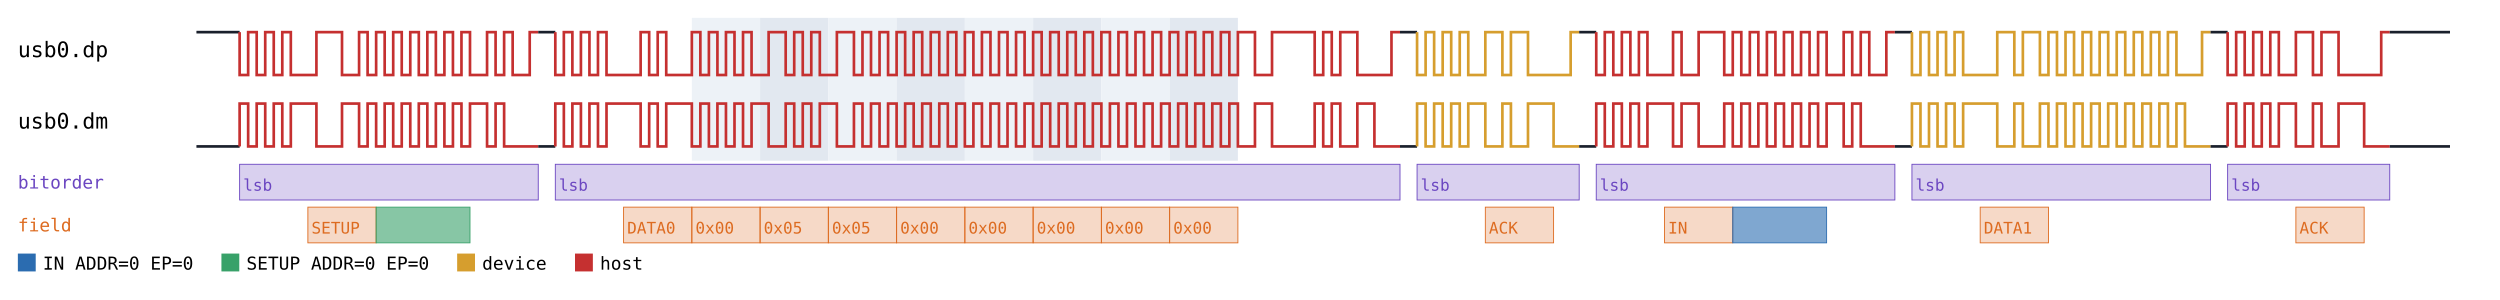
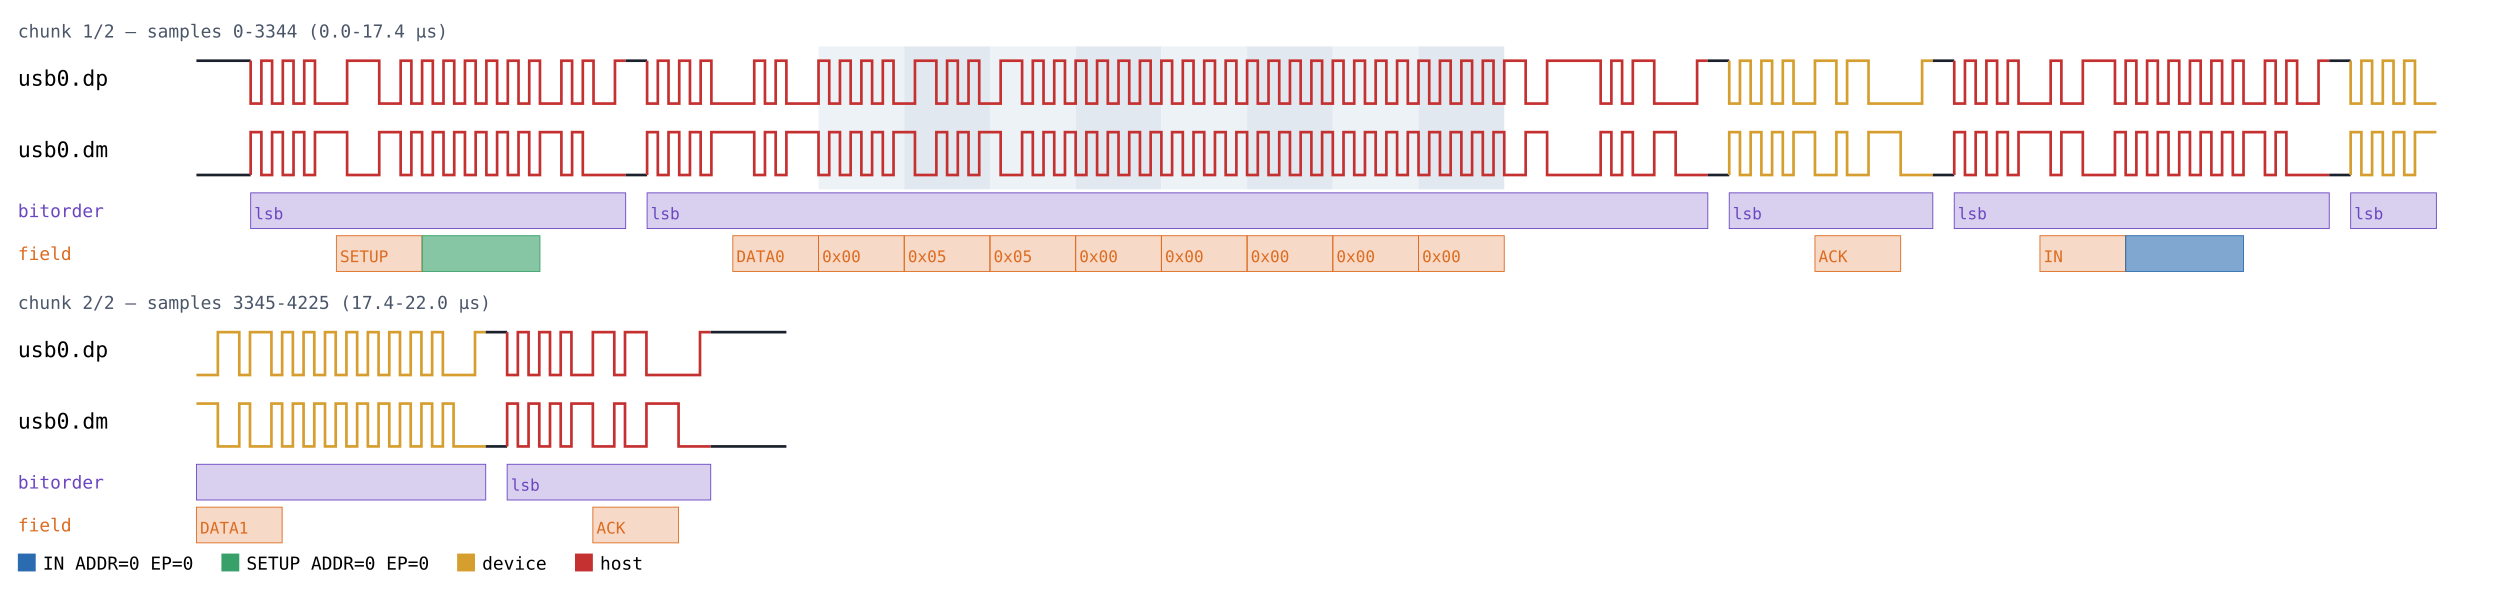
- <svg xmlns="http://www.w3.org/2000/svg" baseProfile="full" height="168" version="1.1" width="1400">
+ <svg xmlns="http://www.w3.org/2000/svg" baseProfile="full" height="336" version="1.1" width="1400">
  <defs />
-   <rect fill="white" height="168" width="1400" x="0" y="0" />
-   <rect fill="#edf2f7" height="80" width="38.224" x="387.425" y="10" />
-   <rect fill="#e2e8f0" height="80" width="38.224" x="425.649" y="10" />
-   <rect fill="#edf2f7" height="80" width="38.224" x="463.874" y="10" />
-   <rect fill="#e2e8f0" height="80" width="38.224" x="502.098" y="10" />
-   <rect fill="#edf2f7" height="80" width="38.224" x="540.322" y="10" />
-   <rect fill="#e2e8f0" height="80" width="38.224" x="578.547" y="10" />
-   <rect fill="#edf2f7" height="80" width="38.224" x="616.771" y="10" />
-   <rect fill="#e2e8f0" height="80" width="38.224" x="654.995" y="10" />
-   <text font-family="monospace" font-size="12px" x="10" y="32.0">usb0.dp</text>
-   <polyline fill="none" points="110.0,18.0 110.0,18.0 134.189,18.0 134.189,18.0" stroke="#1a202c" stroke-width="1.5" />
-   <polyline fill="none" points="134.189,18.0 134.189,42.0 138.967,42.0 138.967,18.0 143.745,18.0 143.745,42.0 148.523,42.0 148.523,18.0 153.301,18.0 153.301,42.0 158.079,42.0 158.079,18.0 162.857,18.0 162.857,42.0 177.191,42.0 177.191,18.0 191.525,18.0 191.525,42.0 201.081,42.0 201.081,18.0 205.859,18.0 205.859,42.0 210.637,42.0 210.637,18.0 215.416,18.0 215.416,42.0 220.194,42.0 220.194,18.0 224.972,18.0 224.972,42.0 229.75,42.0 229.75,18.0 234.528,18.0 234.528,42.0 239.306,42.0 239.306,18.0 244.084,18.0 244.084,42.0 248.862,42.0 248.862,18.0 253.64,18.0 253.64,42.0 258.418,42.0 258.418,18.0 263.196,18.0 263.196,42.0 272.752,42.0 272.752,18.0 277.53,18.0 277.53,42.0 282.308,42.0 282.308,18.0 287.086,18.0 287.086,42.0 296.642,42.0 296.642,18.0 301.42,18.0 301.42,18.0" stroke="#c53030" stroke-width="1.5" />
-   <polyline fill="none" points="301.42,18.0 301.42,18.0 310.976,18.0 310.976,18.0" stroke="#1a202c" stroke-width="1.5" />
-   <polyline fill="none" points="310.976,18.0 310.976,42.0 315.754,42.0 315.754,18.0 320.532,18.0 320.532,42.0 325.31,42.0 325.31,18.0 330.088,18.0 330.088,42.0 334.867,42.0 334.867,18.0 339.645,18.0 339.645,42.0 358.757,42.0 358.757,18.0 363.535,18.0 363.535,42.0 368.313,42.0 368.313,18.0 373.091,18.0 373.091,42.0 387.425,42.0 387.425,18.0 392.203,18.0 392.203,42.0 396.981,42.0 396.981,18.0 401.759,18.0 401.759,42.0 406.537,42.0 406.537,18.0 411.315,18.0 411.315,42.0 416.093,42.0 416.093,18.0 420.871,18.0 420.871,42.0 430.427,42.0 430.427,18.0 439.983,18.0 439.983,42.0 444.761,42.0 444.761,18.0 449.54,18.0 449.54,42.0 454.318,42.0 454.318,18.0 459.096,18.0 459.096,42.0 468.652,42.0 468.652,18.0 478.208,18.0 478.208,42.0 482.986,42.0 482.986,18.0 487.764,18.0 487.764,42.0 492.542,42.0 492.542,18.0 497.32,18.0 497.32,42.0 502.098,42.0 502.098,18.0 506.876,18.0 506.876,42.0 511.654,42.0 511.654,18.0 516.432,18.0 516.432,42.0 521.21,42.0 521.21,18.0 525.988,18.0 525.988,42.0 530.766,42.0 530.766,18.0 535.544,18.0 535.544,42.0 540.322,42.0 540.322,18.0 545.1,18.0 545.1,42.0 549.878,42.0 549.878,18.0 554.656,18.0 554.656,42.0 559.434,42.0 559.434,18.0 564.212,18.0 564.212,42.0 568.991,42.0 568.991,18.0 573.769,18.0 573.769,42.0 578.547,42.0 578.547,18.0 583.325,18.0 583.325,42.0 588.103,42.0 588.103,18.0 592.881,18.0 592.881,42.0 597.659,42.0 597.659,18.0 602.437,18.0 602.437,42.0 607.215,42.0 607.215,18.0 611.993,18.0 611.993,42.0 616.771,42.0 616.771,18.0 621.549,18.0 621.549,42.0 626.327,42.0 626.327,18.0 631.105,18.0 631.105,42.0 635.883,42.0 635.883,18.0 640.661,18.0 640.661,42.0 645.439,42.0 645.439,18.0 650.217,18.0 650.217,42.0 654.995,42.0 654.995,18.0 659.773,18.0 659.773,42.0 664.551,42.0 664.551,18.0 669.329,18.0 669.329,42.0 674.107,42.0 674.107,18.0 678.885,18.0 678.885,42.0 683.664,42.0 683.664,18.0 688.442,18.0 688.442,42.0 693.22,42.0 693.22,18.0 702.776,18.0 702.776,42.0 712.332,42.0 712.332,18.0 736.222,18.0 736.222,42.0 741.0,42.0 741.0,18.0 745.778,18.0 745.778,42.0 750.556,42.0 750.556,18.0 760.112,18.0 760.112,42.0 779.224,42.0 779.224,18.0 784.002,18.0 784.002,18.0" stroke="#c53030" stroke-width="1.5" />
-   <polyline fill="none" points="784.002,18.0 784.002,18.0 793.558,18.0 793.558,18.0" stroke="#1a202c" stroke-width="1.5" />
-   <polyline fill="none" points="793.558,18.0 793.558,42.0 798.336,42.0 798.336,18.0 803.115,18.0 803.115,42.0 807.893,42.0 807.893,18.0 812.671,18.0 812.671,42.0 817.449,42.0 817.449,18.0 822.227,18.0 822.227,42.0 831.783,42.0 831.783,18.0 841.339,18.0 841.339,42.0 846.117,42.0 846.117,18.0 855.673,18.0 855.673,42.0 879.563,42.0 879.563,18.0 884.341,18.0 884.341,18.0" stroke="#d69e2e" stroke-width="1.5" />
-   <polyline fill="none" points="884.341,18.0 884.341,18.0 893.897,18.0 893.897,18.0" stroke="#1a202c" stroke-width="1.5" />
-   <polyline fill="none" points="893.897,18.0 893.897,42.0 898.675,42.0 898.675,18.0 903.453,18.0 903.453,42.0 908.231,42.0 908.231,18.0 913.009,18.0 913.009,42.0 917.788,42.0 917.788,18.0 922.566,18.0 922.566,42.0 936.9,42.0 936.9,18.0 941.678,18.0 941.678,42.0 951.234,42.0 951.234,18.0 965.568,18.0 965.568,42.0 970.346,42.0 970.346,18.0 975.124,18.0 975.124,42.0 979.902,42.0 979.902,18.0 984.68,18.0 984.68,42.0 989.458,42.0 989.458,18.0 994.236,18.0 994.236,42.0 999.014,42.0 999.014,18.0 1003.792,18.0 1003.792,42.0 1008.57,42.0 1008.57,18.0 1013.348,18.0 1013.348,42.0 1018.126,42.0 1018.126,18.0 1022.904,18.0 1022.904,42.0 1032.46,42.0 1032.46,18.0 1037.239,18.0 1037.239,42.0 1042.017,42.0 1042.017,18.0 1046.795,18.0 1046.795,42.0 1056.351,42.0 1056.351,18.0 1061.129,18.0 1061.129,18.0" stroke="#c53030" stroke-width="1.5" />
-   <polyline fill="none" points="1061.129,18.0 1061.129,18.0 1070.685,18.0 1070.685,18.0" stroke="#1a202c" stroke-width="1.5" />
-   <polyline fill="none" points="1070.685,18.0 1070.685,42.0 1075.463,42.0 1075.463,18.0 1080.241,18.0 1080.241,42.0 1085.019,42.0 1085.019,18.0 1089.797,18.0 1089.797,42.0 1094.575,42.0 1094.575,18.0 1099.353,18.0 1099.353,42.0 1118.465,42.0 1118.465,18.0 1128.021,18.0 1128.021,42.0 1132.799,42.0 1132.799,18.0 1142.355,18.0 1142.355,42.0 1147.133,42.0 1147.133,18.0 1151.912,18.0 1151.912,42.0 1156.69,42.0 1156.69,18.0 1161.468,18.0 1161.468,42.0 1166.246,42.0 1166.246,18.0 1171.024,18.0 1171.024,42.0 1175.802,42.0 1175.802,18.0 1180.58,18.0 1180.58,42.0 1185.358,42.0 1185.358,18.0 1190.136,18.0 1190.136,42.0 1194.914,42.0 1194.914,18.0 1199.692,18.0 1199.692,42.0 1204.47,42.0 1204.47,18.0 1209.248,18.0 1209.248,42.0 1214.026,42.0 1214.026,18.0 1218.804,18.0 1218.804,42.0 1233.138,42.0 1233.138,18.0 1237.916,18.0 1237.916,18.0" stroke="#d69e2e" stroke-width="1.5" />
-   <polyline fill="none" points="1237.916,18.0 1237.916,18.0 1247.472,18.0 1247.472,18.0" stroke="#1a202c" stroke-width="1.5" />
-   <polyline fill="none" points="1247.472,18.0 1247.472,42.0 1252.25,42.0 1252.25,18.0 1257.028,18.0 1257.028,42.0 1261.806,42.0 1261.806,18.0 1266.584,18.0 1266.584,42.0 1271.363,42.0 1271.363,18.0 1276.141,18.0 1276.141,42.0 1285.697,42.0 1285.697,18.0 1295.253,18.0 1295.253,42.0 1300.031,42.0 1300.031,18.0 1309.587,18.0 1309.587,42.0 1333.477,42.0 1333.477,18.0 1338.255,18.0 1338.255,18.0" stroke="#c53030" stroke-width="1.5" />
-   <polyline fill="none" points="1338.255,18.0 1338.255,18.0 1372.0,18.0" stroke="#1a202c" stroke-width="1.5" />
-   <text font-family="monospace" font-size="12px" x="10" y="72.0">usb0.dm</text>
-   <polyline fill="none" points="110.0,82.0 110.0,82.0 134.189,82.0 134.189,82.0" stroke="#1a202c" stroke-width="1.5" />
-   <polyline fill="none" points="134.189,82.0 134.189,58.0 138.967,58.0 138.967,82.0 143.745,82.0 143.745,58.0 148.523,58.0 148.523,82.0 153.301,82.0 153.301,58.0 158.079,58.0 158.079,82.0 162.857,82.0 162.857,58.0 177.191,58.0 177.191,82.0 191.525,82.0 191.525,58.0 201.081,58.0 201.081,82.0 205.859,82.0 205.859,58.0 210.637,58.0 210.637,82.0 215.416,82.0 215.416,58.0 220.194,58.0 220.194,82.0 224.972,82.0 224.972,58.0 229.75,58.0 229.75,82.0 234.528,82.0 234.528,58.0 239.306,58.0 239.306,82.0 244.084,82.0 244.084,58.0 248.862,58.0 248.862,82.0 253.64,82.0 253.64,58.0 258.418,58.0 258.418,82.0 263.196,82.0 263.196,58.0 272.752,58.0 272.752,82.0 277.53,82.0 277.53,58.0 282.308,58.0 282.308,82.0 301.42,82.0 301.42,82.0" stroke="#c53030" stroke-width="1.5" />
-   <polyline fill="none" points="301.42,82.0 301.42,82.0 310.976,82.0 310.976,82.0" stroke="#1a202c" stroke-width="1.5" />
-   <polyline fill="none" points="310.976,82.0 310.976,58.0 315.754,58.0 315.754,82.0 320.532,82.0 320.532,58.0 325.31,58.0 325.31,82.0 330.088,82.0 330.088,58.0 334.867,58.0 334.867,82.0 339.645,82.0 339.645,58.0 358.757,58.0 358.757,82.0 363.535,82.0 363.535,58.0 368.313,58.0 368.313,82.0 373.091,82.0 373.091,58.0 387.425,58.0 387.425,82.0 392.203,82.0 392.203,58.0 396.981,58.0 396.981,82.0 401.759,82.0 401.759,58.0 406.537,58.0 406.537,82.0 411.315,82.0 411.315,58.0 416.093,58.0 416.093,82.0 420.871,82.0 420.871,58.0 430.427,58.0 430.427,82.0 439.983,82.0 439.983,58.0 444.761,58.0 444.761,82.0 449.54,82.0 449.54,58.0 454.318,58.0 454.318,82.0 459.096,82.0 459.096,58.0 468.652,58.0 468.652,82.0 478.208,82.0 478.208,58.0 482.986,58.0 482.986,82.0 487.764,82.0 487.764,58.0 492.542,58.0 492.542,82.0 497.32,82.0 497.32,58.0 502.098,58.0 502.098,82.0 506.876,82.0 506.876,58.0 511.654,58.0 511.654,82.0 516.432,82.0 516.432,58.0 521.21,58.0 521.21,82.0 525.988,82.0 525.988,58.0 530.766,58.0 530.766,82.0 535.544,82.0 535.544,58.0 540.322,58.0 540.322,82.0 545.1,82.0 545.1,58.0 549.878,58.0 549.878,82.0 554.656,82.0 554.656,58.0 559.434,58.0 559.434,82.0 564.212,82.0 564.212,58.0 568.991,58.0 568.991,82.0 573.769,82.0 573.769,58.0 578.547,58.0 578.547,82.0 583.325,82.0 583.325,58.0 588.103,58.0 588.103,82.0 592.881,82.0 592.881,58.0 597.659,58.0 597.659,82.0 602.437,82.0 602.437,58.0 607.215,58.0 607.215,82.0 611.993,82.0 611.993,58.0 616.771,58.0 616.771,82.0 621.549,82.0 621.549,58.0 626.327,58.0 626.327,82.0 631.105,82.0 631.105,58.0 635.883,58.0 635.883,82.0 640.661,82.0 640.661,58.0 645.439,58.0 645.439,82.0 650.217,82.0 650.217,58.0 654.995,58.0 654.995,82.0 659.773,82.0 659.773,58.0 664.551,58.0 664.551,82.0 669.329,82.0 669.329,58.0 674.107,58.0 674.107,82.0 678.885,82.0 678.885,58.0 683.664,58.0 683.664,82.0 688.442,82.0 688.442,58.0 693.22,58.0 693.22,82.0 702.776,82.0 702.776,58.0 712.332,58.0 712.332,82.0 736.222,82.0 736.222,58.0 741.0,58.0 741.0,82.0 745.778,82.0 745.778,58.0 750.556,58.0 750.556,82.0 760.112,82.0 760.112,58.0 769.668,58.0 769.668,82.0 784.002,82.0 784.002,82.0" stroke="#c53030" stroke-width="1.5" />
-   <polyline fill="none" points="784.002,82.0 784.002,82.0 793.558,82.0 793.558,82.0" stroke="#1a202c" stroke-width="1.5" />
-   <polyline fill="none" points="793.558,82.0 793.558,58.0 798.336,58.0 798.336,82.0 803.115,82.0 803.115,58.0 807.893,58.0 807.893,82.0 812.671,82.0 812.671,58.0 817.449,58.0 817.449,82.0 822.227,82.0 822.227,58.0 831.783,58.0 831.783,82.0 841.339,82.0 841.339,58.0 846.117,58.0 846.117,82.0 855.673,82.0 855.673,58.0 870.007,58.0 870.007,82.0 884.341,82.0 884.341,82.0" stroke="#d69e2e" stroke-width="1.5" />
-   <polyline fill="none" points="884.341,82.0 884.341,82.0 893.897,82.0 893.897,82.0" stroke="#1a202c" stroke-width="1.5" />
-   <polyline fill="none" points="893.897,82.0 893.897,58.0 898.675,58.0 898.675,82.0 903.453,82.0 903.453,58.0 908.231,58.0 908.231,82.0 913.009,82.0 913.009,58.0 917.788,58.0 917.788,82.0 922.566,82.0 922.566,58.0 936.9,58.0 936.9,82.0 941.678,82.0 941.678,58.0 951.234,58.0 951.234,82.0 965.568,82.0 965.568,58.0 970.346,58.0 970.346,82.0 975.124,82.0 975.124,58.0 979.902,58.0 979.902,82.0 984.68,82.0 984.68,58.0 989.458,58.0 989.458,82.0 994.236,82.0 994.236,58.0 999.014,58.0 999.014,82.0 1003.792,82.0 1003.792,58.0 1008.57,58.0 1008.57,82.0 1013.348,82.0 1013.348,58.0 1018.126,58.0 1018.126,82.0 1022.904,82.0 1022.904,58.0 1032.46,58.0 1032.46,82.0 1037.239,82.0 1037.239,58.0 1042.017,58.0 1042.017,82.0 1061.129,82.0 1061.129,82.0" stroke="#c53030" stroke-width="1.5" />
-   <polyline fill="none" points="1061.129,82.0 1061.129,82.0 1070.685,82.0 1070.685,82.0" stroke="#1a202c" stroke-width="1.5" />
-   <polyline fill="none" points="1070.685,82.0 1070.685,58.0 1075.463,58.0 1075.463,82.0 1080.241,82.0 1080.241,58.0 1085.019,58.0 1085.019,82.0 1089.797,82.0 1089.797,58.0 1094.575,58.0 1094.575,82.0 1099.353,82.0 1099.353,58.0 1118.465,58.0 1118.465,82.0 1128.021,82.0 1128.021,58.0 1132.799,58.0 1132.799,82.0 1142.355,82.0 1142.355,58.0 1147.133,58.0 1147.133,82.0 1151.912,82.0 1151.912,58.0 1156.69,58.0 1156.69,82.0 1161.468,82.0 1161.468,58.0 1166.246,58.0 1166.246,82.0 1171.024,82.0 1171.024,58.0 1175.802,58.0 1175.802,82.0 1180.58,82.0 1180.58,58.0 1185.358,58.0 1185.358,82.0 1190.136,82.0 1190.136,58.0 1194.914,58.0 1194.914,82.0 1199.692,82.0 1199.692,58.0 1204.47,58.0 1204.47,82.0 1209.248,82.0 1209.248,58.0 1214.026,58.0 1214.026,82.0 1218.804,82.0 1218.804,58.0 1223.582,58.0 1223.582,82.0 1237.916,82.0 1237.916,82.0" stroke="#d69e2e" stroke-width="1.5" />
-   <polyline fill="none" points="1237.916,82.0 1237.916,82.0 1247.472,82.0 1247.472,82.0" stroke="#1a202c" stroke-width="1.5" />
-   <polyline fill="none" points="1247.472,82.0 1247.472,58.0 1252.25,58.0 1252.25,82.0 1257.028,82.0 1257.028,58.0 1261.806,58.0 1261.806,82.0 1266.584,82.0 1266.584,58.0 1271.363,58.0 1271.363,82.0 1276.141,82.0 1276.141,58.0 1285.697,58.0 1285.697,82.0 1295.253,82.0 1295.253,58.0 1300.031,58.0 1300.031,82.0 1309.587,82.0 1309.587,58.0 1323.921,58.0 1323.921,82.0 1338.255,82.0 1338.255,82.0" stroke="#c53030" stroke-width="1.5" />
-   <polyline fill="none" points="1338.255,82.0 1338.255,82.0 1372.0,82.0" stroke="#1a202c" stroke-width="1.5" />
-   <text fill="#6b46c1" font-family="monospace" font-size="10px" x="10" y="105.6">bitorder</text>
-   <rect fill="#6b46c1" fill-opacity="0.25" height="20" stroke="#6b46c1" stroke-width="0.5" width="167.231" x="134.189" y="92" />
-   <text fill="#6b46c1" font-family="monospace" font-size="9px" x="136.189" y="106.8">lsb</text>
-   <rect fill="#6b46c1" fill-opacity="0.25" height="20" stroke="#6b46c1" stroke-width="0.5" width="473.026" x="310.976" y="92" />
-   <text fill="#6b46c1" font-family="monospace" font-size="9px" x="312.976" y="106.8">lsb</text>
-   <rect fill="#6b46c1" fill-opacity="0.25" height="20" stroke="#6b46c1" stroke-width="0.5" width="90.783" x="793.558" y="92" />
-   <text fill="#6b46c1" font-family="monospace" font-size="9px" x="795.558" y="106.8">lsb</text>
-   <rect fill="#6b46c1" fill-opacity="0.25" height="20" stroke="#6b46c1" stroke-width="0.5" width="167.231" x="893.897" y="92" />
-   <text fill="#6b46c1" font-family="monospace" font-size="9px" x="895.897" y="106.8">lsb</text>
-   <rect fill="#6b46c1" fill-opacity="0.25" height="20" stroke="#6b46c1" stroke-width="0.5" width="167.231" x="1070.685" y="92" />
-   <text fill="#6b46c1" font-family="monospace" font-size="9px" x="1072.685" y="106.8">lsb</text>
-   <rect fill="#6b46c1" fill-opacity="0.25" height="20" stroke="#6b46c1" stroke-width="0.5" width="90.783" x="1247.472" y="92" />
-   <text fill="#6b46c1" font-family="monospace" font-size="9px" x="1249.472" y="106.8">lsb</text>
-   <text fill="#dd6b20" font-family="monospace" font-size="10px" x="10" y="129.6">field</text>
-   <rect fill="#dd6b20" fill-opacity="0.25" height="20" stroke="#dd6b20" stroke-width="0.5" width="38.224" x="172.413" y="116" />
-   <text fill="#dd6b20" font-family="monospace" font-size="9px" x="174.413" y="130.8">SETUP</text>
-   <rect fill="#38a169" fill-opacity="0.6" height="20" stroke="#38a169" stroke-width="0.5" width="52.558" x="210.637" y="116" />
-   <rect fill="#dd6b20" fill-opacity="0.25" height="20" stroke="#dd6b20" stroke-width="0.5" width="38.224" x="349.201" y="116" />
-   <text fill="#dd6b20" font-family="monospace" font-size="9px" x="351.201" y="130.8">DATA0</text>
-   <rect fill="#dd6b20" fill-opacity="0.25" height="20" stroke="#dd6b20" stroke-width="0.5" width="38.224" x="387.425" y="116" />
-   <text fill="#dd6b20" font-family="monospace" font-size="9px" x="389.425" y="130.8">0x00</text>
-   <rect fill="#dd6b20" fill-opacity="0.25" height="20" stroke="#dd6b20" stroke-width="0.5" width="38.224" x="425.649" y="116" />
-   <text fill="#dd6b20" font-family="monospace" font-size="9px" x="427.649" y="130.8">0x05</text>
-   <rect fill="#dd6b20" fill-opacity="0.25" height="20" stroke="#dd6b20" stroke-width="0.5" width="38.224" x="463.874" y="116" />
-   <text fill="#dd6b20" font-family="monospace" font-size="9px" x="465.874" y="130.8">0x05</text>
-   <rect fill="#dd6b20" fill-opacity="0.25" height="20" stroke="#dd6b20" stroke-width="0.5" width="38.224" x="502.098" y="116" />
-   <text fill="#dd6b20" font-family="monospace" font-size="9px" x="504.098" y="130.8">0x00</text>
-   <rect fill="#dd6b20" fill-opacity="0.25" height="20" stroke="#dd6b20" stroke-width="0.5" width="38.224" x="540.322" y="116" />
-   <text fill="#dd6b20" font-family="monospace" font-size="9px" x="542.322" y="130.8">0x00</text>
-   <rect fill="#dd6b20" fill-opacity="0.25" height="20" stroke="#dd6b20" stroke-width="0.5" width="38.224" x="578.547" y="116" />
-   <text fill="#dd6b20" font-family="monospace" font-size="9px" x="580.547" y="130.8">0x00</text>
-   <rect fill="#dd6b20" fill-opacity="0.25" height="20" stroke="#dd6b20" stroke-width="0.5" width="38.224" x="616.771" y="116" />
-   <text fill="#dd6b20" font-family="monospace" font-size="9px" x="618.771" y="130.8">0x00</text>
-   <rect fill="#dd6b20" fill-opacity="0.25" height="20" stroke="#dd6b20" stroke-width="0.5" width="38.224" x="654.995" y="116" />
-   <text fill="#dd6b20" font-family="monospace" font-size="9px" x="656.995" y="130.8">0x00</text>
-   <rect fill="#dd6b20" fill-opacity="0.25" height="20" stroke="#dd6b20" stroke-width="0.5" width="38.224" x="831.783" y="116" />
-   <text fill="#dd6b20" font-family="monospace" font-size="9px" x="833.783" y="130.8">ACK</text>
-   <rect fill="#dd6b20" fill-opacity="0.25" height="20" stroke="#dd6b20" stroke-width="0.5" width="38.224" x="932.122" y="116" />
-   <text fill="#dd6b20" font-family="monospace" font-size="9px" x="934.122" y="130.8">IN</text>
-   <rect fill="#2b6cb0" fill-opacity="0.6" height="20" stroke="#2b6cb0" stroke-width="0.5" width="52.558" x="970.346" y="116" />
-   <rect fill="#dd6b20" fill-opacity="0.25" height="20" stroke="#dd6b20" stroke-width="0.5" width="38.224" x="1108.909" y="116" />
-   <text fill="#dd6b20" font-family="monospace" font-size="9px" x="1110.909" y="130.8">DATA1</text>
-   <rect fill="#dd6b20" fill-opacity="0.25" height="20" stroke="#dd6b20" stroke-width="0.5" width="38.224" x="1285.697" y="116" />
-   <text fill="#dd6b20" font-family="monospace" font-size="9px" x="1287.697" y="130.8">ACK</text>
-   <rect fill="#2b6cb0" height="10" width="10" x="10" y="142" />
-   <text font-family="monospace" font-size="10px" x="24" y="151">IN ADDR=0 EP=0</text>
-   <rect fill="#38a169" height="10" width="10" x="124" y="142" />
-   <text font-family="monospace" font-size="10px" x="138" y="151">SETUP ADDR=0 EP=0</text>
-   <rect fill="#d69e2e" height="10" width="10" x="256" y="142" />
-   <text font-family="monospace" font-size="10px" x="270" y="151">device</text>
-   <rect fill="#c53030" height="10" width="10" x="322" y="142" />
-   <text font-family="monospace" font-size="10px" x="336" y="151">host</text>
+   <rect fill="white" height="336" width="1400" x="0" y="0" />
+   <text fill="#4a5568" font-family="monospace" font-size="10px" x="10" y="21">chunk 1/2 — samples 0-3344  (0.0-17.4 µs)</text>
+   <rect fill="#edf2f7" height="80" width="48.0" x="458.375" y="26" />
+   <rect fill="#e2e8f0" height="80" width="48.0" x="506.375" y="26" />
+   <rect fill="#edf2f7" height="80" width="48.0" x="554.375" y="26" />
+   <rect fill="#e2e8f0" height="80" width="48.0" x="602.375" y="26" />
+   <rect fill="#edf2f7" height="80" width="48.0" x="650.375" y="26" />
+   <rect fill="#e2e8f0" height="80" width="48.0" x="698.375" y="26" />
+   <rect fill="#edf2f7" height="80" width="48.0" x="746.375" y="26" />
+   <rect fill="#e2e8f0" height="80" width="48.0" x="794.375" y="26" />
+   <text font-family="monospace" font-size="12px" x="10" y="48.0">usb0.dp</text>
+   <polyline fill="none" points="110.0,34.0 110.0,34.0 140.375,34.0 140.375,34.0" stroke="#1a202c" stroke-width="1.5" />
+   <polyline fill="none" points="140.375,34.0 140.375,58.0 146.375,58.0 146.375,34.0 152.375,34.0 152.375,58.0 158.375,58.0 158.375,34.0 164.375,34.0 164.375,58.0 170.375,58.0 170.375,34.0 176.375,34.0 176.375,58.0 194.375,58.0 194.375,34.0 212.375,34.0 212.375,58.0 224.375,58.0 224.375,34.0 230.375,34.0 230.375,58.0 236.375,58.0 236.375,34.0 242.375,34.0 242.375,58.0 248.375,58.0 248.375,34.0 254.375,34.0 254.375,58.0 260.375,58.0 260.375,34.0 266.375,34.0 266.375,58.0 272.375,58.0 272.375,34.0 278.375,34.0 278.375,58.0 284.375,58.0 284.375,34.0 290.375,34.0 290.375,58.0 296.375,58.0 296.375,34.0 302.375,34.0 302.375,58.0 314.375,58.0 314.375,34.0 320.375,34.0 320.375,58.0 326.375,58.0 326.375,34.0 332.375,34.0 332.375,58.0 344.375,58.0 344.375,34.0 350.375,34.0 350.375,34.0" stroke="#c53030" stroke-width="1.5" />
+   <polyline fill="none" points="350.375,34.0 350.375,34.0 362.375,34.0 362.375,34.0" stroke="#1a202c" stroke-width="1.5" />
+   <polyline fill="none" points="362.375,34.0 362.375,58.0 368.375,58.0 368.375,34.0 374.375,34.0 374.375,58.0 380.375,58.0 380.375,34.0 386.375,34.0 386.375,58.0 392.375,58.0 392.375,34.0 398.375,34.0 398.375,58.0 422.375,58.0 422.375,34.0 428.375,34.0 428.375,58.0 434.375,58.0 434.375,34.0 440.375,34.0 440.375,58.0 458.375,58.0 458.375,34.0 464.375,34.0 464.375,58.0 470.375,58.0 470.375,34.0 476.375,34.0 476.375,58.0 482.375,58.0 482.375,34.0 488.375,34.0 488.375,58.0 494.375,58.0 494.375,34.0 500.375,34.0 500.375,58.0 512.375,58.0 512.375,34.0 524.375,34.0 524.375,58.0 530.375,58.0 530.375,34.0 536.375,34.0 536.375,58.0 542.375,58.0 542.375,34.0 548.375,34.0 548.375,58.0 560.375,58.0 560.375,34.0 572.375,34.0 572.375,58.0 578.375,58.0 578.375,34.0 584.375,34.0 584.375,58.0 590.375,58.0 590.375,34.0 596.375,34.0 596.375,58.0 602.375,58.0 602.375,34.0 608.375,34.0 608.375,58.0 614.375,58.0 614.375,34.0 620.375,34.0 620.375,58.0 626.375,58.0 626.375,34.0 632.375,34.0 632.375,58.0 638.375,58.0 638.375,34.0 644.375,34.0 644.375,58.0 650.375,58.0 650.375,34.0 656.375,34.0 656.375,58.0 662.375,58.0 662.375,34.0 668.375,34.0 668.375,58.0 674.375,58.0 674.375,34.0 680.375,34.0 680.375,58.0 686.375,58.0 686.375,34.0 692.375,34.0 692.375,58.0 698.375,58.0 698.375,34.0 704.375,34.0 704.375,58.0 710.375,58.0 710.375,34.0 716.375,34.0 716.375,58.0 722.375,58.0 722.375,34.0 728.375,34.0 728.375,58.0 734.375,58.0 734.375,34.0 740.375,34.0 740.375,58.0 746.375,58.0 746.375,34.0 752.375,34.0 752.375,58.0 758.375,58.0 758.375,34.0 764.375,34.0 764.375,58.0 770.375,58.0 770.375,34.0 776.375,34.0 776.375,58.0 782.375,58.0 782.375,34.0 788.375,34.0 788.375,58.0 794.375,58.0 794.375,34.0 800.375,34.0 800.375,58.0 806.375,58.0 806.375,34.0 812.375,34.0 812.375,58.0 818.375,58.0 818.375,34.0 824.375,34.0 824.375,58.0 830.375,58.0 830.375,34.0 836.375,34.0 836.375,58.0 842.375,58.0 842.375,34.0 854.375,34.0 854.375,58.0 866.375,58.0 866.375,34.0 896.375,34.0 896.375,58.0 902.375,58.0 902.375,34.0 908.375,34.0 908.375,58.0 914.375,58.0 914.375,34.0 926.375,34.0 926.375,58.0 950.375,58.0 950.375,34.0 956.375,34.0 956.375,34.0" stroke="#c53030" stroke-width="1.5" />
+   <polyline fill="none" points="956.375,34.0 956.375,34.0 968.375,34.0 968.375,34.0" stroke="#1a202c" stroke-width="1.5" />
+   <polyline fill="none" points="968.375,34.0 968.375,58.0 974.375,58.0 974.375,34.0 980.375,34.0 980.375,58.0 986.375,58.0 986.375,34.0 992.375,34.0 992.375,58.0 998.375,58.0 998.375,34.0 1004.375,34.0 1004.375,58.0 1016.375,58.0 1016.375,34.0 1028.375,34.0 1028.375,58.0 1034.375,58.0 1034.375,34.0 1046.375,34.0 1046.375,58.0 1076.375,58.0 1076.375,34.0 1082.375,34.0 1082.375,34.0" stroke="#d69e2e" stroke-width="1.5" />
+   <polyline fill="none" points="1082.375,34.0 1082.375,34.0 1094.375,34.0 1094.375,34.0" stroke="#1a202c" stroke-width="1.5" />
+   <polyline fill="none" points="1094.375,34.0 1094.375,58.0 1100.375,58.0 1100.375,34.0 1106.375,34.0 1106.375,58.0 1112.375,58.0 1112.375,34.0 1118.375,34.0 1118.375,58.0 1124.375,58.0 1124.375,34.0 1130.375,34.0 1130.375,58.0 1148.375,58.0 1148.375,34.0 1154.375,34.0 1154.375,58.0 1166.375,58.0 1166.375,34.0 1184.375,34.0 1184.375,58.0 1190.375,58.0 1190.375,34.0 1196.375,34.0 1196.375,58.0 1202.375,58.0 1202.375,34.0 1208.375,34.0 1208.375,58.0 1214.375,58.0 1214.375,34.0 1220.375,34.0 1220.375,58.0 1226.375,58.0 1226.375,34.0 1232.375,34.0 1232.375,58.0 1238.375,58.0 1238.375,34.0 1244.375,34.0 1244.375,58.0 1250.375,58.0 1250.375,34.0 1256.375,34.0 1256.375,58.0 1268.375,58.0 1268.375,34.0 1274.375,34.0 1274.375,58.0 1280.375,58.0 1280.375,34.0 1286.375,34.0 1286.375,58.0 1298.375,58.0 1298.375,34.0 1304.375,34.0 1304.375,34.0" stroke="#c53030" stroke-width="1.5" />
+   <polyline fill="none" points="1304.375,34.0 1304.375,34.0 1316.375,34.0 1316.375,34.0" stroke="#1a202c" stroke-width="1.5" />
+   <polyline fill="none" points="1316.375,34.0 1316.375,58.0 1322.375,58.0 1322.375,34.0 1328.375,34.0 1328.375,58.0 1334.375,58.0 1334.375,34.0 1340.375,34.0 1340.375,58.0 1346.375,58.0 1346.375,34.0 1352.375,34.0 1352.375,58.0 1364.375,58.0" stroke="#d69e2e" stroke-width="1.5" />
+   <text font-family="monospace" font-size="12px" x="10" y="88.0">usb0.dm</text>
+   <polyline fill="none" points="110.0,98.0 110.0,98.0 140.375,98.0 140.375,98.0" stroke="#1a202c" stroke-width="1.5" />
+   <polyline fill="none" points="140.375,98.0 140.375,74.0 146.375,74.0 146.375,98.0 152.375,98.0 152.375,74.0 158.375,74.0 158.375,98.0 164.375,98.0 164.375,74.0 170.375,74.0 170.375,98.0 176.375,98.0 176.375,74.0 194.375,74.0 194.375,98.0 212.375,98.0 212.375,74.0 224.375,74.0 224.375,98.0 230.375,98.0 230.375,74.0 236.375,74.0 236.375,98.0 242.375,98.0 242.375,74.0 248.375,74.0 248.375,98.0 254.375,98.0 254.375,74.0 260.375,74.0 260.375,98.0 266.375,98.0 266.375,74.0 272.375,74.0 272.375,98.0 278.375,98.0 278.375,74.0 284.375,74.0 284.375,98.0 290.375,98.0 290.375,74.0 296.375,74.0 296.375,98.0 302.375,98.0 302.375,74.0 314.375,74.0 314.375,98.0 320.375,98.0 320.375,74.0 326.375,74.0 326.375,98.0 350.375,98.0 350.375,98.0" stroke="#c53030" stroke-width="1.5" />
+   <polyline fill="none" points="350.375,98.0 350.375,98.0 362.375,98.0 362.375,98.0" stroke="#1a202c" stroke-width="1.5" />
+   <polyline fill="none" points="362.375,98.0 362.375,74.0 368.375,74.0 368.375,98.0 374.375,98.0 374.375,74.0 380.375,74.0 380.375,98.0 386.375,98.0 386.375,74.0 392.375,74.0 392.375,98.0 398.375,98.0 398.375,74.0 422.375,74.0 422.375,98.0 428.375,98.0 428.375,74.0 434.375,74.0 434.375,98.0 440.375,98.0 440.375,74.0 458.375,74.0 458.375,98.0 464.375,98.0 464.375,74.0 470.375,74.0 470.375,98.0 476.375,98.0 476.375,74.0 482.375,74.0 482.375,98.0 488.375,98.0 488.375,74.0 494.375,74.0 494.375,98.0 500.375,98.0 500.375,74.0 512.375,74.0 512.375,98.0 524.375,98.0 524.375,74.0 530.375,74.0 530.375,98.0 536.375,98.0 536.375,74.0 542.375,74.0 542.375,98.0 548.375,98.0 548.375,74.0 560.375,74.0 560.375,98.0 572.375,98.0 572.375,74.0 578.375,74.0 578.375,98.0 584.375,98.0 584.375,74.0 590.375,74.0 590.375,98.0 596.375,98.0 596.375,74.0 602.375,74.0 602.375,98.0 608.375,98.0 608.375,74.0 614.375,74.0 614.375,98.0 620.375,98.0 620.375,74.0 626.375,74.0 626.375,98.0 632.375,98.0 632.375,74.0 638.375,74.0 638.375,98.0 644.375,98.0 644.375,74.0 650.375,74.0 650.375,98.0 656.375,98.0 656.375,74.0 662.375,74.0 662.375,98.0 668.375,98.0 668.375,74.0 674.375,74.0 674.375,98.0 680.375,98.0 680.375,74.0 686.375,74.0 686.375,98.0 692.375,98.0 692.375,74.0 698.375,74.0 698.375,98.0 704.375,98.0 704.375,74.0 710.375,74.0 710.375,98.0 716.375,98.0 716.375,74.0 722.375,74.0 722.375,98.0 728.375,98.0 728.375,74.0 734.375,74.0 734.375,98.0 740.375,98.0 740.375,74.0 746.375,74.0 746.375,98.0 752.375,98.0 752.375,74.0 758.375,74.0 758.375,98.0 764.375,98.0 764.375,74.0 770.375,74.0 770.375,98.0 776.375,98.0 776.375,74.0 782.375,74.0 782.375,98.0 788.375,98.0 788.375,74.0 794.375,74.0 794.375,98.0 800.375,98.0 800.375,74.0 806.375,74.0 806.375,98.0 812.375,98.0 812.375,74.0 818.375,74.0 818.375,98.0 824.375,98.0 824.375,74.0 830.375,74.0 830.375,98.0 836.375,98.0 836.375,74.0 842.375,74.0 842.375,98.0 854.375,98.0 854.375,74.0 866.375,74.0 866.375,98.0 896.375,98.0 896.375,74.0 902.375,74.0 902.375,98.0 908.375,98.0 908.375,74.0 914.375,74.0 914.375,98.0 926.375,98.0 926.375,74.0 938.375,74.0 938.375,98.0 956.375,98.0 956.375,98.0" stroke="#c53030" stroke-width="1.5" />
+   <polyline fill="none" points="956.375,98.0 956.375,98.0 968.375,98.0 968.375,98.0" stroke="#1a202c" stroke-width="1.5" />
+   <polyline fill="none" points="968.375,98.0 968.375,74.0 974.375,74.0 974.375,98.0 980.375,98.0 980.375,74.0 986.375,74.0 986.375,98.0 992.375,98.0 992.375,74.0 998.375,74.0 998.375,98.0 1004.375,98.0 1004.375,74.0 1016.375,74.0 1016.375,98.0 1028.375,98.0 1028.375,74.0 1034.375,74.0 1034.375,98.0 1046.375,98.0 1046.375,74.0 1064.375,74.0 1064.375,98.0 1082.375,98.0 1082.375,98.0" stroke="#d69e2e" stroke-width="1.5" />
+   <polyline fill="none" points="1082.375,98.0 1082.375,98.0 1094.375,98.0 1094.375,98.0" stroke="#1a202c" stroke-width="1.5" />
+   <polyline fill="none" points="1094.375,98.0 1094.375,74.0 1100.375,74.0 1100.375,98.0 1106.375,98.0 1106.375,74.0 1112.375,74.0 1112.375,98.0 1118.375,98.0 1118.375,74.0 1124.375,74.0 1124.375,98.0 1130.375,98.0 1130.375,74.0 1148.375,74.0 1148.375,98.0 1154.375,98.0 1154.375,74.0 1166.375,74.0 1166.375,98.0 1184.375,98.0 1184.375,74.0 1190.375,74.0 1190.375,98.0 1196.375,98.0 1196.375,74.0 1202.375,74.0 1202.375,98.0 1208.375,98.0 1208.375,74.0 1214.375,74.0 1214.375,98.0 1220.375,98.0 1220.375,74.0 1226.375,74.0 1226.375,98.0 1232.375,98.0 1232.375,74.0 1238.375,74.0 1238.375,98.0 1244.375,98.0 1244.375,74.0 1250.375,74.0 1250.375,98.0 1256.375,98.0 1256.375,74.0 1268.375,74.0 1268.375,98.0 1274.375,98.0 1274.375,74.0 1280.375,74.0 1280.375,98.0 1304.375,98.0 1304.375,98.0" stroke="#c53030" stroke-width="1.5" />
+   <polyline fill="none" points="1304.375,98.0 1304.375,98.0 1316.375,98.0 1316.375,98.0" stroke="#1a202c" stroke-width="1.5" />
+   <polyline fill="none" points="1316.375,98.0 1316.375,74.0 1322.375,74.0 1322.375,98.0 1328.375,98.0 1328.375,74.0 1334.375,74.0 1334.375,98.0 1340.375,98.0 1340.375,74.0 1346.375,74.0 1346.375,98.0 1352.375,98.0 1352.375,74.0 1364.375,74.0" stroke="#d69e2e" stroke-width="1.5" />
+   <text fill="#6b46c1" font-family="monospace" font-size="10px" x="10" y="121.6">bitorder</text>
+   <rect fill="#6b46c1" fill-opacity="0.25" height="20" stroke="#6b46c1" stroke-width="0.5" width="210.0" x="140.375" y="108" />
+   <text fill="#6b46c1" font-family="monospace" font-size="9px" x="142.375" y="122.8">lsb</text>
+   <rect fill="#6b46c1" fill-opacity="0.25" height="20" stroke="#6b46c1" stroke-width="0.5" width="594.0" x="362.375" y="108" />
+   <text fill="#6b46c1" font-family="monospace" font-size="9px" x="364.375" y="122.8">lsb</text>
+   <rect fill="#6b46c1" fill-opacity="0.25" height="20" stroke="#6b46c1" stroke-width="0.5" width="114.0" x="968.375" y="108" />
+   <text fill="#6b46c1" font-family="monospace" font-size="9px" x="970.375" y="122.8">lsb</text>
+   <rect fill="#6b46c1" fill-opacity="0.25" height="20" stroke="#6b46c1" stroke-width="0.5" width="210.0" x="1094.375" y="108" />
+   <text fill="#6b46c1" font-family="monospace" font-size="9px" x="1096.375" y="122.8">lsb</text>
+   <rect fill="#6b46c1" fill-opacity="0.25" height="20" stroke="#6b46c1" stroke-width="0.5" width="48.0" x="1316.375" y="108" />
+   <text fill="#6b46c1" font-family="monospace" font-size="9px" x="1318.375" y="122.8">lsb</text>
+   <text fill="#dd6b20" font-family="monospace" font-size="10px" x="10" y="145.6">field</text>
+   <rect fill="#dd6b20" fill-opacity="0.25" height="20" stroke="#dd6b20" stroke-width="0.5" width="48.0" x="188.375" y="132" />
+   <text fill="#dd6b20" font-family="monospace" font-size="9px" x="190.375" y="146.8">SETUP</text>
+   <rect fill="#38a169" fill-opacity="0.6" height="20" stroke="#38a169" stroke-width="0.5" width="66.0" x="236.375" y="132" />
+   <rect fill="#dd6b20" fill-opacity="0.25" height="20" stroke="#dd6b20" stroke-width="0.5" width="48.0" x="410.375" y="132" />
+   <text fill="#dd6b20" font-family="monospace" font-size="9px" x="412.375" y="146.8">DATA0</text>
+   <rect fill="#dd6b20" fill-opacity="0.25" height="20" stroke="#dd6b20" stroke-width="0.5" width="48.0" x="458.375" y="132" />
+   <text fill="#dd6b20" font-family="monospace" font-size="9px" x="460.375" y="146.8">0x00</text>
+   <rect fill="#dd6b20" fill-opacity="0.25" height="20" stroke="#dd6b20" stroke-width="0.5" width="48.0" x="506.375" y="132" />
+   <text fill="#dd6b20" font-family="monospace" font-size="9px" x="508.375" y="146.8">0x05</text>
+   <rect fill="#dd6b20" fill-opacity="0.25" height="20" stroke="#dd6b20" stroke-width="0.5" width="48.0" x="554.375" y="132" />
+   <text fill="#dd6b20" font-family="monospace" font-size="9px" x="556.375" y="146.8">0x05</text>
+   <rect fill="#dd6b20" fill-opacity="0.25" height="20" stroke="#dd6b20" stroke-width="0.5" width="48.0" x="602.375" y="132" />
+   <text fill="#dd6b20" font-family="monospace" font-size="9px" x="604.375" y="146.8">0x00</text>
+   <rect fill="#dd6b20" fill-opacity="0.25" height="20" stroke="#dd6b20" stroke-width="0.5" width="48.0" x="650.375" y="132" />
+   <text fill="#dd6b20" font-family="monospace" font-size="9px" x="652.375" y="146.8">0x00</text>
+   <rect fill="#dd6b20" fill-opacity="0.25" height="20" stroke="#dd6b20" stroke-width="0.5" width="48.0" x="698.375" y="132" />
+   <text fill="#dd6b20" font-family="monospace" font-size="9px" x="700.375" y="146.8">0x00</text>
+   <rect fill="#dd6b20" fill-opacity="0.25" height="20" stroke="#dd6b20" stroke-width="0.5" width="48.0" x="746.375" y="132" />
+   <text fill="#dd6b20" font-family="monospace" font-size="9px" x="748.375" y="146.8">0x00</text>
+   <rect fill="#dd6b20" fill-opacity="0.25" height="20" stroke="#dd6b20" stroke-width="0.5" width="48.0" x="794.375" y="132" />
+   <text fill="#dd6b20" font-family="monospace" font-size="9px" x="796.375" y="146.8">0x00</text>
+   <rect fill="#dd6b20" fill-opacity="0.25" height="20" stroke="#dd6b20" stroke-width="0.5" width="48.0" x="1016.375" y="132" />
+   <text fill="#dd6b20" font-family="monospace" font-size="9px" x="1018.375" y="146.8">ACK</text>
+   <rect fill="#dd6b20" fill-opacity="0.25" height="20" stroke="#dd6b20" stroke-width="0.5" width="48.0" x="1142.375" y="132" />
+   <text fill="#dd6b20" font-family="monospace" font-size="9px" x="1144.375" y="146.8">IN</text>
+   <rect fill="#2b6cb0" fill-opacity="0.6" height="20" stroke="#2b6cb0" stroke-width="0.5" width="66.0" x="1190.375" y="132" />
+   <text fill="#4a5568" font-family="monospace" font-size="10px" x="10" y="173">chunk 2/2 — samples 3345-4225  (17.4-22.0 µs)</text>
+   <text font-family="monospace" font-size="12px" x="10" y="200.0">usb0.dp</text>
+   <polyline fill="none" points="110.0,210.0 110.0,210.0 122.0,210.0 122.0,186.0 134.0,186.0 134.0,210.0 140.0,210.0 140.0,186.0 152.0,186.0 152.0,210.0 158.0,210.0 158.0,186.0 164.0,186.0 164.0,210.0 170.0,210.0 170.0,186.0 176.0,186.0 176.0,210.0 182.0,210.0 182.0,186.0 188.0,186.0 188.0,210.0 194.0,210.0 194.0,186.0 200.0,186.0 200.0,210.0 206.0,210.0 206.0,186.0 212.0,186.0 212.0,210.0 218.0,210.0 218.0,186.0 224.0,186.0 224.0,210.0 230.0,210.0 230.0,186.0 236.0,186.0 236.0,210.0 242.0,210.0 242.0,186.0 248.0,186.0 248.0,210.0 266.0,210.0 266.0,186.0 272.0,186.0 272.0,186.0" stroke="#d69e2e" stroke-width="1.5" />
+   <polyline fill="none" points="272.0,186.0 272.0,186.0 284.0,186.0 284.0,186.0" stroke="#1a202c" stroke-width="1.5" />
+   <polyline fill="none" points="284.0,186.0 284.0,210.0 290.0,210.0 290.0,186.0 296.0,186.0 296.0,210.0 302.0,210.0 302.0,186.0 308.0,186.0 308.0,210.0 314.0,210.0 314.0,186.0 320.0,186.0 320.0,210.0 332.0,210.0 332.0,186.0 344.0,186.0 344.0,210.0 350.0,210.0 350.0,186.0 362.0,186.0 362.0,210.0 392.0,210.0 392.0,186.0 398.0,186.0 398.0,186.0" stroke="#c53030" stroke-width="1.5" />
+   <polyline fill="none" points="398.0,186.0 398.0,186.0 440.375,186.0" stroke="#1a202c" stroke-width="1.5" />
+   <text font-family="monospace" font-size="12px" x="10" y="240.0">usb0.dm</text>
+   <polyline fill="none" points="110.0,226.0 110.0,226.0 122.0,226.0 122.0,250.0 134.0,250.0 134.0,226.0 140.0,226.0 140.0,250.0 152.0,250.0 152.0,226.0 158.0,226.0 158.0,250.0 164.0,250.0 164.0,226.0 170.0,226.0 170.0,250.0 176.0,250.0 176.0,226.0 182.0,226.0 182.0,250.0 188.0,250.0 188.0,226.0 194.0,226.0 194.0,250.0 200.0,250.0 200.0,226.0 206.0,226.0 206.0,250.0 212.0,250.0 212.0,226.0 218.0,226.0 218.0,250.0 224.0,250.0 224.0,226.0 230.0,226.0 230.0,250.0 236.0,250.0 236.0,226.0 242.0,226.0 242.0,250.0 248.0,250.0 248.0,226.0 254.0,226.0 254.0,250.0 272.0,250.0 272.0,250.0" stroke="#d69e2e" stroke-width="1.5" />
+   <polyline fill="none" points="272.0,250.0 272.0,250.0 284.0,250.0 284.0,250.0" stroke="#1a202c" stroke-width="1.5" />
+   <polyline fill="none" points="284.0,250.0 284.0,226.0 290.0,226.0 290.0,250.0 296.0,250.0 296.0,226.0 302.0,226.0 302.0,250.0 308.0,250.0 308.0,226.0 314.0,226.0 314.0,250.0 320.0,250.0 320.0,226.0 332.0,226.0 332.0,250.0 344.0,250.0 344.0,226.0 350.0,226.0 350.0,250.0 362.0,250.0 362.0,226.0 380.0,226.0 380.0,250.0 398.0,250.0 398.0,250.0" stroke="#c53030" stroke-width="1.5" />
+   <polyline fill="none" points="398.0,250.0 398.0,250.0 440.375,250.0" stroke="#1a202c" stroke-width="1.5" />
+   <text fill="#6b46c1" font-family="monospace" font-size="10px" x="10" y="273.6">bitorder</text>
+   <rect fill="#6b46c1" fill-opacity="0.25" height="20" stroke="#6b46c1" stroke-width="0.5" width="162.0" x="110.0" y="260" />
+   <rect fill="#6b46c1" fill-opacity="0.25" height="20" stroke="#6b46c1" stroke-width="0.5" width="114.0" x="284.0" y="260" />
+   <text fill="#6b46c1" font-family="monospace" font-size="9px" x="286.0" y="274.8">lsb</text>
+   <text fill="#dd6b20" font-family="monospace" font-size="10px" x="10" y="297.6">field</text>
+   <rect fill="#dd6b20" fill-opacity="0.25" height="20" stroke="#dd6b20" stroke-width="0.5" width="48.0" x="110.0" y="284" />
+   <text fill="#dd6b20" font-family="monospace" font-size="9px" x="112.0" y="298.8">DATA1</text>
+   <rect fill="#dd6b20" fill-opacity="0.25" height="20" stroke="#dd6b20" stroke-width="0.5" width="48.0" x="332.0" y="284" />
+   <text fill="#dd6b20" font-family="monospace" font-size="9px" x="334.0" y="298.8">ACK</text>
+   <rect fill="#2b6cb0" height="10" width="10" x="10" y="310" />
+   <text font-family="monospace" font-size="10px" x="24" y="319">IN ADDR=0 EP=0</text>
+   <rect fill="#38a169" height="10" width="10" x="124" y="310" />
+   <text font-family="monospace" font-size="10px" x="138" y="319">SETUP ADDR=0 EP=0</text>
+   <rect fill="#d69e2e" height="10" width="10" x="256" y="310" />
+   <text font-family="monospace" font-size="10px" x="270" y="319">device</text>
+   <rect fill="#c53030" height="10" width="10" x="322" y="310" />
+   <text font-family="monospace" font-size="10px" x="336" y="319">host</text>
</svg>
